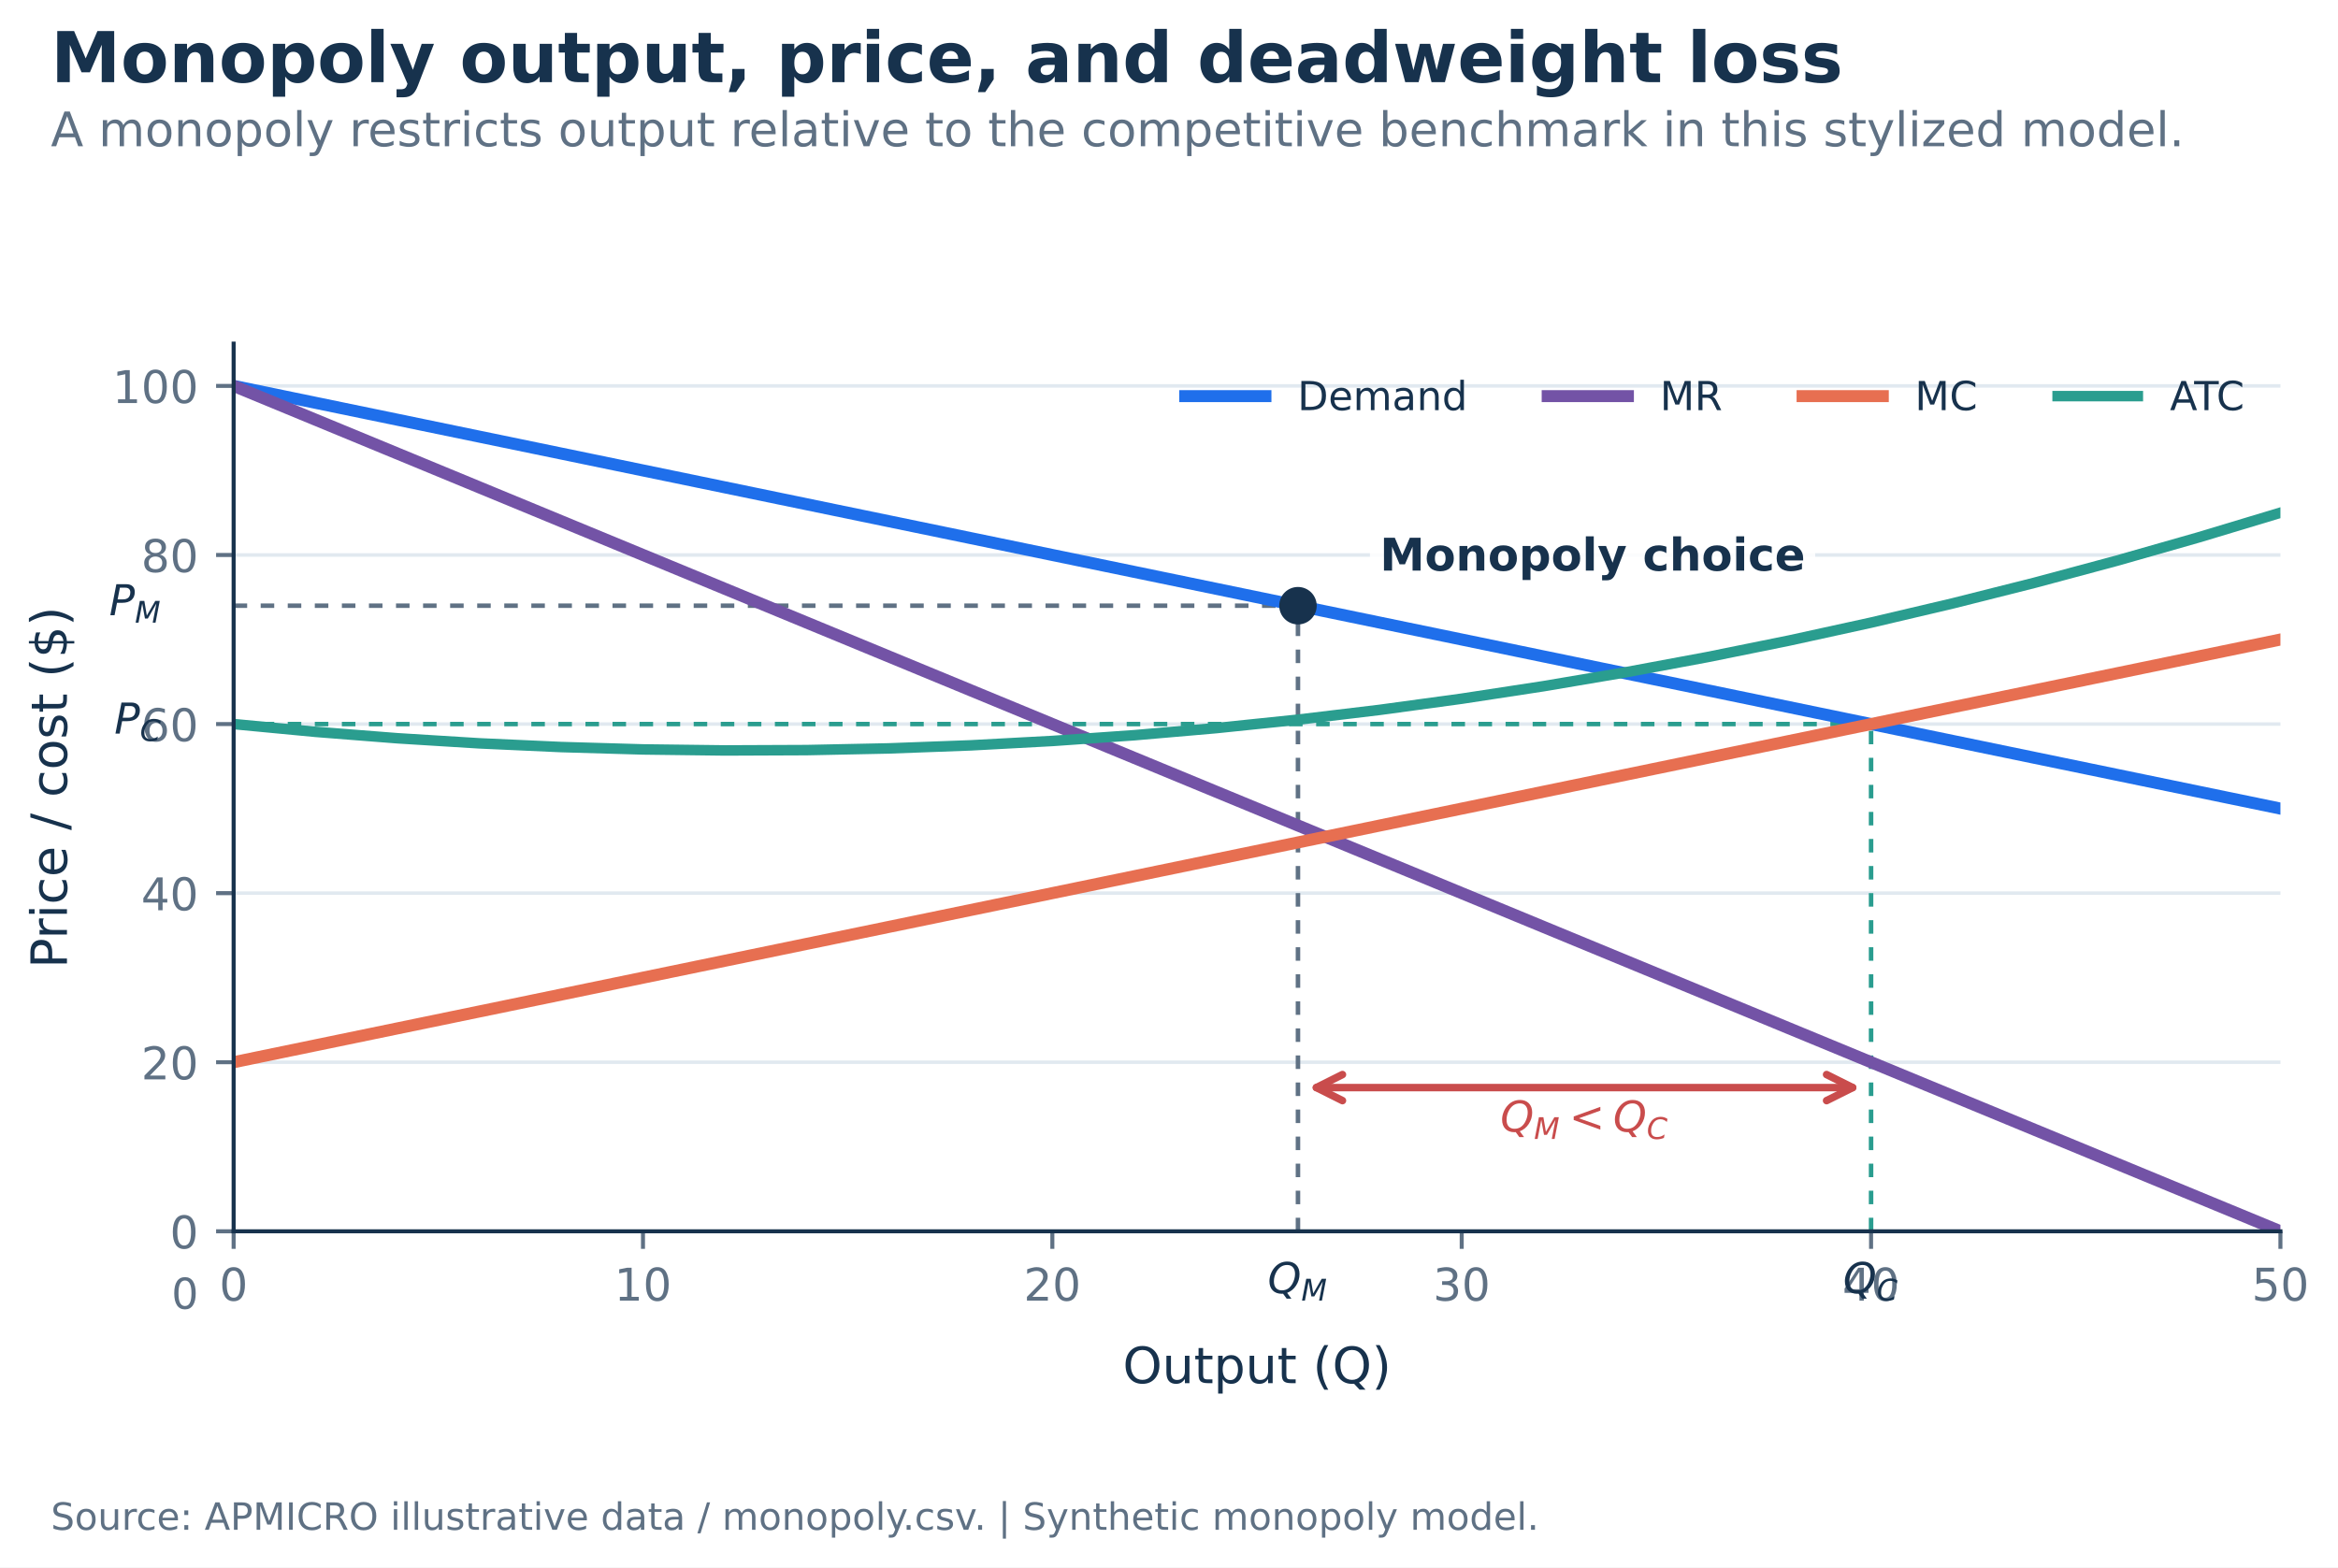
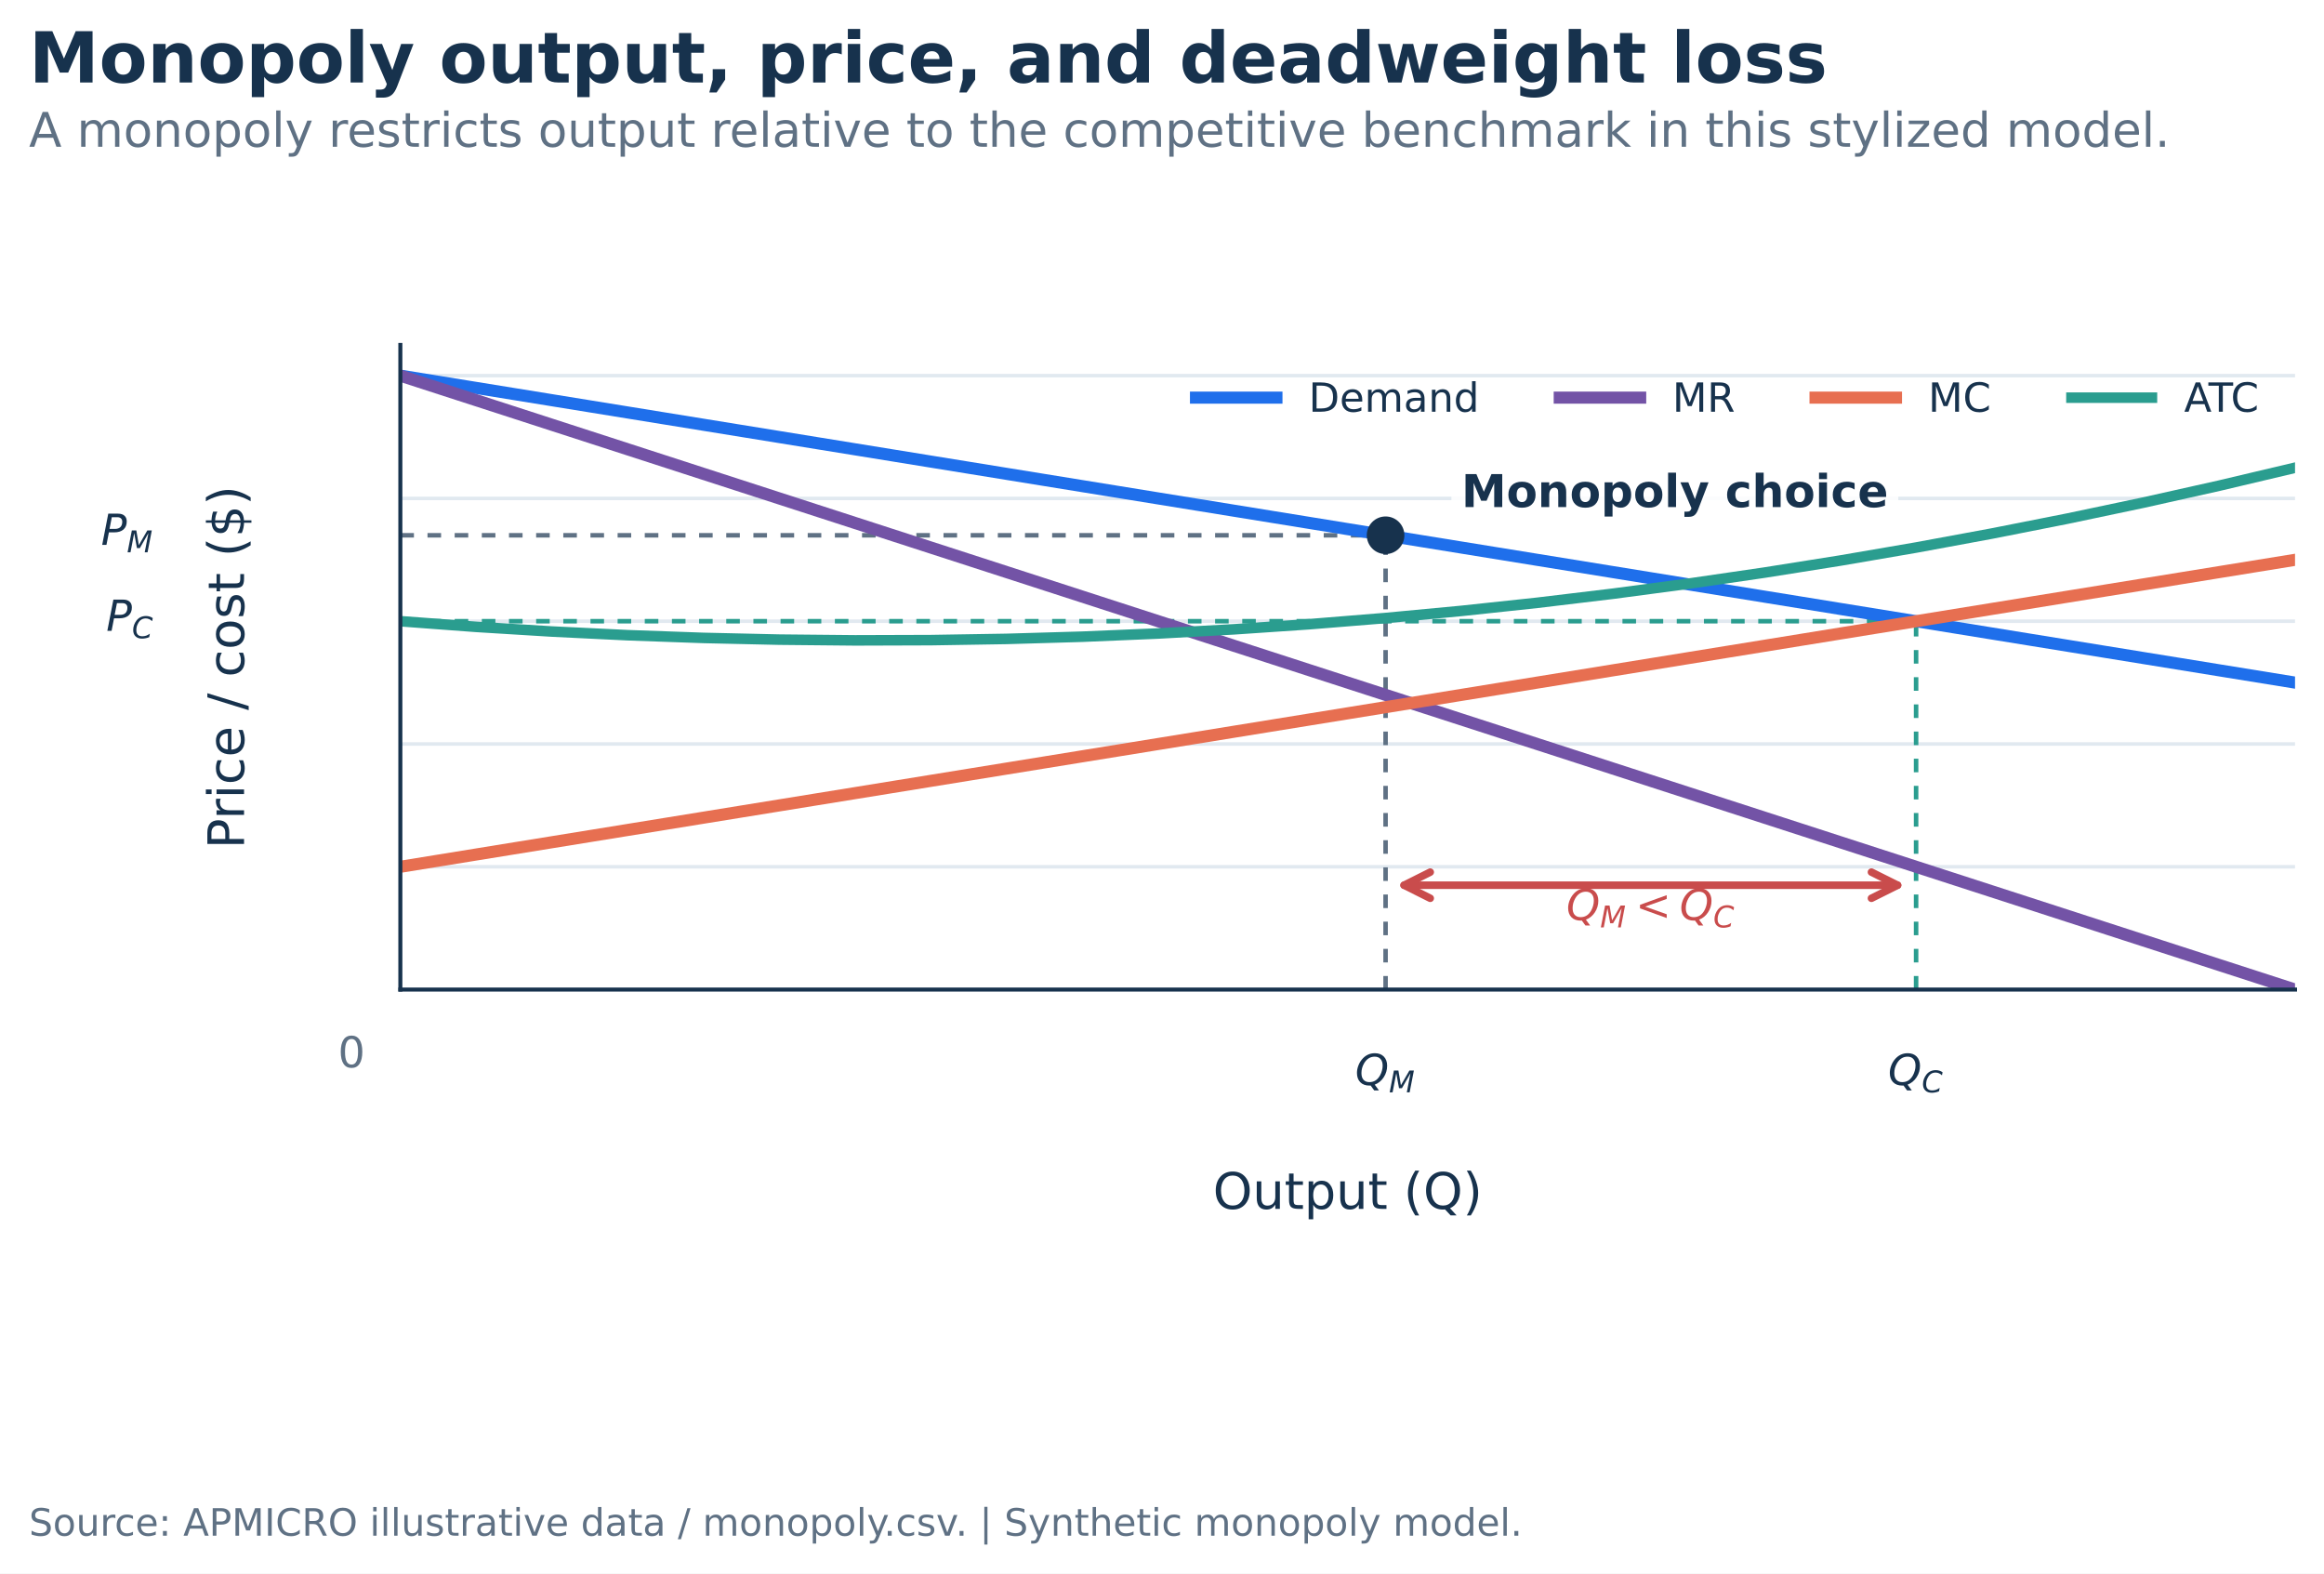
- <svg xmlns="http://www.w3.org/2000/svg" xmlns:xlink="http://www.w3.org/1999/xlink" width="466.514pt" height="312.84pt" viewBox="0 0 466.514 312.84" version="1.1">
+ <svg xmlns="http://www.w3.org/2000/svg" xmlns:xlink="http://www.w3.org/1999/xlink" width="462.096pt" height="312.84pt" viewBox="0 0 462.096 312.84" version="1.1">
  <defs>
    <style type="text/css">*{stroke-linejoin: round; stroke-linecap: butt}</style>
  </defs>
  <g id="figure_1">
    <g id="patch_1">
-       <path d="M 0 312.84  L 466.514 312.84  L 466.514 0  L 0 0  z " style="fill: #ffffff" />
+       <path d="M 0 312.84 L 462.096 312.84 L 462.096 0 L 0 0 z " style="fill: #ffffff" />
    </g>
    <g id="axes_1">
      <g id="patch_2">
-         <path d="M 46.617 245.74  L 455.027 245.74  L 455.027 68.58  L 46.617 68.58  z " style="fill: #ffffff" />
+         <path d="M 79.604 196.74 L 456.336 196.74 L 456.336 68.58 L 79.604 68.58 z " style="fill: #ffffff" />
      </g>
      <g id="matplotlib.axis_1">
        <g id="xtick_1">
-           <g id="line2d_1">
-             <defs>
-               <path id="m15eeff55ad" d="M 0 0  L 0 3.5  " style="stroke: #5f7184; stroke-width: 0.8" />
-             </defs>
-             <g>
-               <use xlink:href="#m15eeff55ad" x="46.617" y="245.74" style="fill: #5f7184; stroke: #5f7184; stroke-width: 0.8" />
-             </g>
-           </g>
-           <g id="text_1">
-             <text style="font-size: 9px; font-family: 'DejaVu Sans'; text-anchor: middle; fill: #5f7184" x="46.617" y="259.579" transform="rotate(-0 46.61688 259.5786)">0</text>
-           </g>
+           <g id="line2d_1" />
        </g>
        <g id="xtick_2">
-           <g id="line2d_2">
-             <g>
-               <use xlink:href="#m15eeff55ad" x="128.299" y="245.74" style="fill: #5f7184; stroke: #5f7184; stroke-width: 0.8" />
-             </g>
-           </g>
-           <g id="text_2">
-             <text style="font-size: 9px; font-family: 'DejaVu Sans'; text-anchor: middle; fill: #5f7184" x="128.299" y="259.579" transform="rotate(-0 128.299 259.5786)">10</text>
-           </g>
+           <g id="line2d_2" />
        </g>
        <g id="xtick_3">
-           <g id="line2d_3">
-             <g>
-               <use xlink:href="#m15eeff55ad" x="209.981" y="245.74" style="fill: #5f7184; stroke: #5f7184; stroke-width: 0.8" />
-             </g>
-           </g>
-           <g id="text_3">
-             <text style="font-size: 9px; font-family: 'DejaVu Sans'; text-anchor: middle; fill: #5f7184" x="209.981" y="259.579" transform="rotate(-0 209.9811 259.5786)">20</text>
-           </g>
+           <g id="line2d_3" />
        </g>
        <g id="xtick_4">
-           <g id="line2d_4">
-             <g>
-               <use xlink:href="#m15eeff55ad" x="291.663" y="245.74" style="fill: #5f7184; stroke: #5f7184; stroke-width: 0.8" />
-             </g>
-           </g>
-           <g id="text_4">
-             <text style="font-size: 9px; font-family: 'DejaVu Sans'; text-anchor: middle; fill: #5f7184" x="291.663" y="259.579" transform="rotate(-0 291.6632 259.5786)">30</text>
-           </g>
+           <g id="line2d_4" />
        </g>
        <g id="xtick_5">
-           <g id="line2d_5">
-             <g>
-               <use xlink:href="#m15eeff55ad" x="373.345" y="245.74" style="fill: #5f7184; stroke: #5f7184; stroke-width: 0.8" />
-             </g>
-           </g>
-           <g id="text_5">
-             <text style="font-size: 9px; font-family: 'DejaVu Sans'; text-anchor: middle; fill: #5f7184" x="373.345" y="259.579" transform="rotate(-0 373.3453 259.5786)">40</text>
-           </g>
+           <g id="line2d_5" />
        </g>
        <g id="xtick_6">
-           <g id="line2d_6">
-             <g>
-               <use xlink:href="#m15eeff55ad" x="455.027" y="245.74" style="fill: #5f7184; stroke: #5f7184; stroke-width: 0.8" />
-             </g>
-           </g>
-           <g id="text_6">
-             <text style="font-size: 9px; font-family: 'DejaVu Sans'; text-anchor: middle; fill: #5f7184" x="455.027" y="259.579" transform="rotate(-0 455.0274 259.5786)">50</text>
-           </g>
-         </g>
-         <g id="text_7">
-           <text style="font-size: 10px; font-family: 'DejaVu Sans'; text-anchor: middle; fill: #17324d" x="250.822" y="276.049" transform="rotate(-0 250.8221 276.0487)">Output (Q)</text>
+           <g id="line2d_6" />
+         </g>
+         <g id="text_1">
+           <text style="font-size: 10px; font-family: 'DejaVu Sans'; text-anchor: middle; fill: #17324d" x="267.97" y="240.338" transform="rotate(-0 267.9702 240.3384)">Output (Q)</text>
        </g>
      </g>
      <g id="matplotlib.axis_2">
        <g id="ytick_1">
          <g id="line2d_7">
-             <path d="M 46.617 245.74  L 455.027 245.74  " clip-path="url(#pc4fada1118)" style="fill: none; stroke: #d9e3ec; stroke-opacity: 0.8; stroke-width: 0.7; stroke-linecap: square" />
-           </g>
-           <g id="line2d_8">
-             <defs>
-               <path id="ma179fa4d4d" d="M 0 0  L -3.5 0  " style="stroke: #5f7184; stroke-width: 0.8" />
-             </defs>
-             <g>
-               <use xlink:href="#ma179fa4d4d" x="46.617" y="245.74" style="fill: #5f7184; stroke: #5f7184; stroke-width: 0.8" />
-             </g>
-           </g>
-           <g id="text_8">
-             <text style="font-size: 9px; font-family: 'DejaVu Sans'; text-anchor: end; fill: #5f7184" x="39.617" y="249.159" transform="rotate(-0 39.61688 249.1593)">0</text>
-           </g>
+             <path d="M 79.604 196.74 L 456.336 196.74 " clip-path="url(#pf7b05a1217)" style="fill: none; stroke: #d9e3ec; stroke-opacity: 0.8; stroke-width: 0.7; stroke-linecap: square" />
+           </g>
+           <g id="line2d_8" />
        </g>
        <g id="ytick_2">
          <g id="line2d_9">
-             <path d="M 46.617 211.995  L 455.027 211.995  " clip-path="url(#pc4fada1118)" style="fill: none; stroke: #d9e3ec; stroke-opacity: 0.8; stroke-width: 0.7; stroke-linecap: square" />
-           </g>
-           <g id="line2d_10">
-             <g>
-               <use xlink:href="#ma179fa4d4d" x="46.617" y="211.995" style="fill: #5f7184; stroke: #5f7184; stroke-width: 0.8" />
-             </g>
-           </g>
-           <g id="text_9">
-             <text style="font-size: 9px; font-family: 'DejaVu Sans'; text-anchor: end; fill: #5f7184" x="39.617" y="215.415" transform="rotate(-0 39.61688 215.4145)">20</text>
-           </g>
+             <path d="M 79.604 172.329 L 456.336 172.329 " clip-path="url(#pf7b05a1217)" style="fill: none; stroke: #d9e3ec; stroke-opacity: 0.8; stroke-width: 0.7; stroke-linecap: square" />
+           </g>
+           <g id="line2d_10" />
        </g>
        <g id="ytick_3">
          <g id="line2d_11">
-             <path d="M 46.617 178.25  L 455.027 178.25  " clip-path="url(#pc4fada1118)" style="fill: none; stroke: #d9e3ec; stroke-opacity: 0.8; stroke-width: 0.7; stroke-linecap: square" />
-           </g>
-           <g id="line2d_12">
-             <g>
-               <use xlink:href="#ma179fa4d4d" x="46.617" y="178.25" style="fill: #5f7184; stroke: #5f7184; stroke-width: 0.8" />
-             </g>
-           </g>
-           <g id="text_10">
-             <text style="font-size: 9px; font-family: 'DejaVu Sans'; text-anchor: end; fill: #5f7184" x="39.617" y="181.67" transform="rotate(-0 39.61688 181.6698)">40</text>
-           </g>
+             <path d="M 79.604 147.917 L 456.336 147.917 " clip-path="url(#pf7b05a1217)" style="fill: none; stroke: #d9e3ec; stroke-opacity: 0.8; stroke-width: 0.7; stroke-linecap: square" />
+           </g>
+           <g id="line2d_12" />
        </g>
        <g id="ytick_4">
          <g id="line2d_13">
-             <path d="M 46.617 144.506  L 455.027 144.506  " clip-path="url(#pc4fada1118)" style="fill: none; stroke: #d9e3ec; stroke-opacity: 0.8; stroke-width: 0.7; stroke-linecap: square" />
-           </g>
-           <g id="line2d_14">
-             <g>
-               <use xlink:href="#ma179fa4d4d" x="46.617" y="144.506" style="fill: #5f7184; stroke: #5f7184; stroke-width: 0.8" />
-             </g>
-           </g>
-           <g id="text_11">
-             <text style="font-size: 9px; font-family: 'DejaVu Sans'; text-anchor: end; fill: #5f7184" x="39.617" y="147.925" transform="rotate(-0 39.61688 147.925)">60</text>
-           </g>
+             <path d="M 79.604 123.506 L 456.336 123.506 " clip-path="url(#pf7b05a1217)" style="fill: none; stroke: #d9e3ec; stroke-opacity: 0.8; stroke-width: 0.7; stroke-linecap: square" />
+           </g>
+           <g id="line2d_14" />
        </g>
        <g id="ytick_5">
          <g id="line2d_15">
-             <path d="M 46.617 110.761  L 455.027 110.761  " clip-path="url(#pc4fada1118)" style="fill: none; stroke: #d9e3ec; stroke-opacity: 0.8; stroke-width: 0.7; stroke-linecap: square" />
-           </g>
-           <g id="line2d_16">
-             <g>
-               <use xlink:href="#ma179fa4d4d" x="46.617" y="110.761" style="fill: #5f7184; stroke: #5f7184; stroke-width: 0.8" />
-             </g>
-           </g>
-           <g id="text_12">
-             <text style="font-size: 9px; font-family: 'DejaVu Sans'; text-anchor: end; fill: #5f7184" x="39.617" y="114.18" transform="rotate(-0 39.61688 114.1802)">80</text>
-           </g>
+             <path d="M 79.604 99.094 L 456.336 99.094 " clip-path="url(#pf7b05a1217)" style="fill: none; stroke: #d9e3ec; stroke-opacity: 0.8; stroke-width: 0.7; stroke-linecap: square" />
+           </g>
+           <g id="line2d_16" />
        </g>
        <g id="ytick_6">
          <g id="line2d_17">
-             <path d="M 46.617 77.016  L 455.027 77.016  " clip-path="url(#pc4fada1118)" style="fill: none; stroke: #d9e3ec; stroke-opacity: 0.8; stroke-width: 0.7; stroke-linecap: square" />
-           </g>
-           <g id="line2d_18">
-             <g>
-               <use xlink:href="#ma179fa4d4d" x="46.617" y="77.016" style="fill: #5f7184; stroke: #5f7184; stroke-width: 0.8" />
-             </g>
-           </g>
-           <g id="text_13">
-             <text style="font-size: 9px; font-family: 'DejaVu Sans'; text-anchor: end; fill: #5f7184" x="39.617" y="80.435" transform="rotate(-0 39.61688 80.43549)">100</text>
-           </g>
-         </g>
-         <g id="text_14">
-           <text style="font-size: 10px; font-family: 'DejaVu Sans'; text-anchor: middle; fill: #17324d" x="13.358" y="157.16" transform="rotate(-90 13.35844 157.16)">Price / cost ($)</text>
+             <path d="M 79.604 74.683 L 456.336 74.683 " clip-path="url(#pf7b05a1217)" style="fill: none; stroke: #d9e3ec; stroke-opacity: 0.8; stroke-width: 0.7; stroke-linecap: square" />
+           </g>
+           <g id="line2d_18" />
+         </g>
+         <g id="text_2">
+           <text style="font-size: 10px; font-family: 'DejaVu Sans'; text-anchor: middle; fill: #17324d" x="48.525" y="132.66" transform="rotate(-90 48.52473 132.66)">Price / cost ($)</text>
        </g>
      </g>
      <g id="line2d_19">
-         <path d="M 258.99 245.74  L 258.99 120.884  " clip-path="url(#pc4fada1118)" style="fill: none; stroke-dasharray: 2.7,2.7; stroke-dashoffset: 0; stroke: #5f7184; stroke-width: 0.9" />
+         <path d="M 275.505 196.74 L 275.505 106.418 " clip-path="url(#pf7b05a1217)" style="fill: none; stroke-dasharray: 2.7,2.7; stroke-dashoffset: 0; stroke: #5f7184; stroke-width: 0.9" />
      </g>
      <g id="line2d_20">
-         <path d="M 46.617 120.884  L 258.99 120.884  " clip-path="url(#pc4fada1118)" style="fill: none; stroke-dasharray: 2.7,2.7; stroke-dashoffset: 0; stroke: #5f7184; stroke-width: 0.9" />
+         <path d="M 79.604 106.418 L 275.505 106.418 " clip-path="url(#pf7b05a1217)" style="fill: none; stroke-dasharray: 2.7,2.7; stroke-dashoffset: 0; stroke: #5f7184; stroke-width: 0.9" />
      </g>
      <g id="line2d_21">
-         <path d="M 373.345 245.74  L 373.345 144.506  " clip-path="url(#pc4fada1118)" style="fill: none; stroke-dasharray: 2.7,2.7; stroke-dashoffset: 0; stroke: #2a9d8f; stroke-width: 0.9" />
+         <path d="M 380.99 196.74 L 380.99 123.506 " clip-path="url(#pf7b05a1217)" style="fill: none; stroke-dasharray: 2.7,2.7; stroke-dashoffset: 0; stroke: #2a9d8f; stroke-width: 0.9" />
      </g>
      <g id="line2d_22">
-         <path d="M 46.617 144.506  L 373.345 144.506  " clip-path="url(#pc4fada1118)" style="fill: none; stroke-dasharray: 2.7,2.7; stroke-dashoffset: 0; stroke: #2a9d8f; stroke-width: 0.9" />
+         <path d="M 79.604 123.506 L 380.99 123.506 " clip-path="url(#pf7b05a1217)" style="fill: none; stroke-dasharray: 2.7,2.7; stroke-dashoffset: 0; stroke: #2a9d8f; stroke-width: 0.9" />
      </g>
      <g id="line2d_23">
-         <path d="M 46.617 77.016  L 62.953 80.391  L 79.29 83.765  L 95.626 87.14  L 111.963 90.514  L 128.299 93.889  L 144.635 97.263  L 160.972 100.638  L 177.308 104.012  L 193.645 107.386  L 209.981 110.761  L 226.317 114.135  L 242.654 117.51  L 258.99 120.884  L 275.327 124.259  L 291.663 127.633  L 308 131.008  L 324.336 134.382  L 340.672 137.757  L 357.009 141.131  L 373.345 144.506  L 389.682 147.88  L 406.018 151.255  L 422.355 154.629  L 438.691 158.004  L 455.027 161.378  " clip-path="url(#pc4fada1118)" style="fill: none; stroke: #1f6feb; stroke-width: 2.4; stroke-linecap: square" />
+         <path d="M 79.604 74.683 L 94.674 77.124 L 109.743 79.565 L 124.812 82.006 L 139.881 84.447 L 154.951 86.889 L 170.02 89.33 L 185.089 91.771 L 200.159 94.212 L 215.228 96.653 L 230.297 99.094 L 245.366 101.535 L 260.436 103.977 L 275.505 106.418 L 290.574 108.859 L 305.643 111.3 L 320.713 113.741 L 335.782 116.182 L 350.851 118.623 L 365.92 121.065 L 380.99 123.506 L 396.059 125.947 L 411.128 128.388 L 426.197 130.829 L 441.267 133.27 L 456.336 135.711 " clip-path="url(#pf7b05a1217)" style="fill: none; stroke: #1f6feb; stroke-width: 2.4; stroke-linecap: square" />
      </g>
      <g id="line2d_24">
-         <path d="M 46.617 77.016  L 62.953 83.765  L 79.29 90.514  L 95.626 97.263  L 111.963 104.012  L 128.299 110.761  L 144.635 117.51  L 160.972 124.259  L 177.308 131.008  L 193.645 137.757  L 209.981 144.506  L 226.317 151.255  L 242.654 158.004  L 258.99 164.753  L 275.327 171.502  L 291.663 178.25  L 308 184.999  L 324.336 191.748  L 340.672 198.497  L 357.009 205.246  L 373.345 211.995  L 389.682 218.744  L 406.018 225.493  L 422.355 232.242  L 438.691 238.991  L 455.027 245.74  " clip-path="url(#pc4fada1118)" style="fill: none; stroke: #7353a6; stroke-width: 2.4; stroke-linecap: square" />
+         <path d="M 79.604 74.683 L 94.674 79.565 L 109.743 84.447 L 124.812 89.33 L 139.881 94.212 L 154.951 99.094 L 170.02 103.977 L 185.089 108.859 L 200.159 113.741 L 215.228 118.623 L 230.297 123.506 L 245.366 128.388 L 260.436 133.27 L 275.505 138.153 L 290.574 143.035 L 305.643 147.917 L 320.713 152.799 L 335.782 157.682 L 350.851 162.564 L 365.92 167.446 L 380.99 172.329 L 396.059 177.211 L 411.128 182.093 L 426.197 186.975 L 441.267 191.858 L 456.336 196.74 " clip-path="url(#pf7b05a1217)" style="fill: none; stroke: #7353a6; stroke-width: 2.4; stroke-linecap: square" />
      </g>
      <g id="line2d_25">
-         <path d="M 46.617 211.995  L 62.953 208.621  L 79.29 205.246  L 95.626 201.872  L 111.963 198.497  L 128.299 195.123  L 144.635 191.748  L 160.972 188.374  L 177.308 184.999  L 193.645 181.625  L 209.981 178.25  L 226.317 174.876  L 242.654 171.502  L 258.99 168.127  L 275.327 164.753  L 291.663 161.378  L 308 158.004  L 324.336 154.629  L 340.672 151.255  L 357.009 147.88  L 373.345 144.506  L 389.682 141.131  L 406.018 137.757  L 422.355 134.382  L 438.691 131.008  L 455.027 127.633  " clip-path="url(#pc4fada1118)" style="fill: none; stroke: #e76f51; stroke-width: 2.4; stroke-linecap: square" />
+         <path d="M 79.604 172.329 L 94.674 169.887 L 109.743 167.446 L 124.812 165.005 L 139.881 162.564 L 154.951 160.123 L 170.02 157.682 L 185.089 155.241 L 200.159 152.799 L 215.228 150.358 L 230.297 147.917 L 245.366 145.476 L 260.436 143.035 L 275.505 140.594 L 290.574 138.153 L 305.643 135.711 L 320.713 133.27 L 335.782 130.829 L 350.851 128.388 L 365.92 125.947 L 380.99 123.506 L 396.059 121.065 L 411.128 118.623 L 426.197 116.182 L 441.267 113.741 L 456.336 111.3 " clip-path="url(#pf7b05a1217)" style="fill: none; stroke: #e76f51; stroke-width: 2.4; stroke-linecap: square" />
      </g>
      <g id="line2d_26">
-         <path d="M 46.617 144.506  L 62.953 146.058  L 79.29 147.34  L 95.626 148.353  L 111.963 149.095  L 128.299 149.567  L 144.635 149.77  L 160.972 149.702  L 177.308 149.365  L 193.645 148.758  L 209.981 147.88  L 226.317 146.733  L 242.654 145.316  L 258.99 143.628  L 275.327 141.671  L 291.663 139.444  L 308 136.947  L 324.336 134.18  L 340.672 131.143  L 357.009 127.836  L 373.345 124.259  L 389.682 120.412  L 406.018 116.295  L 422.355 111.908  L 438.691 107.251  L 455.027 102.325  " clip-path="url(#pc4fada1118)" style="fill: none; stroke: #2a9d8f; stroke-width: 2.1; stroke-linecap: square" />
+         <path d="M 79.604 123.506 L 94.674 124.629 L 109.743 125.556 L 124.812 126.289 L 139.881 126.826 L 154.951 127.167 L 170.02 127.314 L 185.089 127.265 L 200.159 127.021 L 215.228 126.582 L 230.297 125.947 L 245.366 125.117 L 260.436 124.092 L 275.505 122.871 L 290.574 121.455 L 305.643 119.844 L 320.713 118.038 L 335.782 116.036 L 350.851 113.839 L 365.92 111.446 L 380.99 108.859 L 396.059 106.076 L 411.128 103.098 L 426.197 99.924 L 441.267 96.555 L 456.336 92.991 " clip-path="url(#pf7b05a1217)" style="fill: none; stroke: #2a9d8f; stroke-width: 2.1; stroke-linecap: square" />
      </g>
      <g id="patch_3">
-         <path d="M 46.617 245.74  L 46.617 68.58  " style="fill: none; stroke: #17324d; stroke-width: 0.8; stroke-linejoin: miter; stroke-linecap: square" />
+         <path d="M 79.604 196.74 L 79.604 68.58 " style="fill: none; stroke: #17324d; stroke-width: 0.8; stroke-linejoin: miter; stroke-linecap: square" />
      </g>
      <g id="patch_4">
-         <path d="M 46.617 245.74  L 455.027 245.74  " style="fill: none; stroke: #17324d; stroke-width: 0.8; stroke-linejoin: miter; stroke-linecap: square" />
-       </g>
-       <g id="text_15">
-         <g style="fill: #17324d" transform="translate(252.9553 258.3993)">
+         <path d="M 79.604 196.74 L 456.336 196.74 " style="fill: none; stroke: #17324d; stroke-width: 0.8; stroke-linejoin: miter; stroke-linecap: square" />
+       </g>
+       <g id="text_3">
+         <g style="fill: #17324d" transform="translate(269.4698 216.0147)">
          <text>
            <tspan x="0" y="-0.312" style="font-style: oblique; font-size: 8.5px; font-family: 'DejaVu Sans'; fill: #17324d">Q</tspan>
            <tspan x="6.69" y="1.164" style="font-style: oblique; font-size: 5.95px; font-family: 'DejaVu Sans'; fill: #17324d">M</tspan>
          </text>
        </g>
      </g>
-       <g id="text_16">
-         <g style="fill: #17324d" transform="translate(21.78251 123.2298)">
+       <g id="text_4">
+         <g style="fill: #17324d" transform="translate(20.08932 108.7632)">
          <text>
            <tspan x="0" y="-0.438" style="font-style: oblique; font-size: 8.5px; font-family: 'DejaVu Sans'; fill: #17324d">P</tspan>
            <tspan x="5.126" y="1.039" style="font-style: oblique; font-size: 5.95px; font-family: 'DejaVu Sans'; fill: #17324d">M</tspan>
          </text>
        </g>
      </g>
-       <g id="text_17">
+       <g id="text_5">
        <g id="patch_5">
-           <path d="M 275.327 117.803  L 360.218 117.803  Q 362.198 117.803 362.198 115.823  L 362.198 107.042  Q 362.198 105.062 360.218 105.062  L 275.327 105.062  Q 273.347 105.062 273.347 107.042  L 273.347 115.823  Q 273.347 117.803 275.327 117.803  z " style="fill: #ffffff; opacity: 0.85" />
-         </g>
-         <text style="font-weight: 700; font-size: 9px; font-family: 'DejaVu Sans'; text-anchor: start; fill: #17324d" x="275.327" y="113.881" transform="rotate(-0 275.3268 113.8806)">Monopoly choice</text>
-       </g>
-       <g id="text_18">
-         <g style="fill: #17324d" transform="translate(367.7778 258.3993)">
+           <path d="M 290.574 104.736 L 375.465 104.736 Q 377.445 104.736 377.445 102.756 L 377.445 93.975 Q 377.445 91.995 375.465 91.995 L 290.574 91.995 Q 288.594 91.995 288.594 93.975 L 288.594 102.756 Q 288.594 104.736 290.574 104.736 z " style="fill: #ffffff; opacity: 0.85" />
+         </g>
+         <text style="font-weight: 700; font-size: 9px; font-family: 'DejaVu Sans'; text-anchor: start; fill: #17324d" x="290.574" y="100.814" transform="rotate(-0 290.5741 100.814)">Monopoly choice</text>
+       </g>
+       <g id="text_6">
+         <g style="fill: #17324d" transform="translate(375.4222 216.0147)">
          <text>
            <tspan x="0" y="-0.312" style="font-style: oblique; font-size: 8.5px; font-family: 'DejaVu Sans'; fill: #17324d">Q</tspan>
            <tspan x="6.69" y="1.164" style="font-style: oblique; font-size: 5.95px; font-family: 'DejaVu Sans'; fill: #17324d">C</tspan>
          </text>
        </g>
      </g>
-       <g id="text_19">
-         <g style="fill: #17324d" transform="translate(22.80251 146.8512)">
+       <g id="text_7">
+         <g style="fill: #17324d" transform="translate(21.10932 125.8512)">
          <text>
            <tspan x="0" y="-0.438" style="font-style: oblique; font-size: 8.5px; font-family: 'DejaVu Sans'; fill: #17324d">P</tspan>
            <tspan x="5.126" y="1.039" style="font-style: oblique; font-size: 5.95px; font-family: 'DejaVu Sans'; fill: #17324d">C</tspan>
          </text>
        </g>
      </g>
-       <g id="text_20">
+       <g id="text_8">
        <g id="patch_6">
-           <path d="M 299.38 229.789  L 332.955 229.789  Q 334.825 229.789 334.825 227.919  L 334.825 219.693  Q 334.825 217.823 332.955 217.823  L 299.38 217.823  Q 297.51 217.823 297.51 219.693  L 297.51 227.919  Q 297.51 229.789 299.38 229.789  z " style="fill: #ffffff; opacity: 0.85" />
-         </g>
-         <g style="fill: #c94c4c" transform="translate(299.3803 226.1514)">
+           <path d="M 311.46 186.856 L 345.035 186.856 Q 346.905 186.856 346.905 184.986 L 346.905 176.759 Q 346.905 174.889 345.035 174.889 L 311.46 174.889 Q 309.59 174.889 309.59 176.759 L 309.59 184.986 Q 309.59 186.856 311.46 186.856 z " style="fill: #ffffff; opacity: 0.85" />
+         </g>
+         <g style="fill: #c94c4c" transform="translate(311.4598 183.218)">
          <text>
            <tspan x="0" y="-0.312" style="font-style: oblique; font-size: 8.5px; font-family: 'DejaVu Sans'; fill: #c94c4c">Q</tspan>
            <tspan x="22.504" y="-0.312" style="font-style: oblique; font-size: 8.5px; font-family: 'DejaVu Sans'; fill: #c94c4c">Q</tspan>
            <tspan x="6.69" y="1.164" style="font-style: oblique; font-size: 5.95px; font-family: 'DejaVu Sans'; fill: #c94c4c">M</tspan>
            <tspan x="29.195" y="1.164" style="font-style: oblique; font-size: 5.95px; font-family: 'DejaVu Sans'; fill: #c94c4c">C</tspan>
            <tspan x="13.726" y="-0.312" style="font-size: 8.5px; font-family: 'DejaVu Sans'; fill: #c94c4c">&lt;</tspan>
          </text>
        </g>
      </g>
-       <g id="text_21">
-         <text style="font-size: 8.5px; font-family: 'DejaVu Sans'; text-anchor: end; fill: #5f7184" x="39.617" y="261.199" transform="rotate(-0 39.61688 261.1987)">0</text>
+       <g id="text_9">
+         <text style="font-size: 8.5px; font-family: 'DejaVu Sans'; text-anchor: end; fill: #5f7184" x="72.604" y="212.199" transform="rotate(-0 72.60442 212.1987)">0</text>
      </g>
      <g id="PathCollection_1">
        <defs>
-           <path id="m05a65dd7da" d="M 0 3.24  C 0.859 3.24 1.684 2.899 2.291 2.291  C 2.899 1.684 3.24 0.859 3.24 0  C 3.24 -0.859 2.899 -1.684 2.291 -2.291  C 1.684 -2.899 0.859 -3.24 0 -3.24  C -0.859 -3.24 -1.684 -2.899 -2.291 -2.291  C -2.899 -1.684 -3.24 -0.859 -3.24 0  C -3.24 0.859 -2.899 1.684 -2.291 2.291  C -1.684 2.899 -0.859 3.24 0 3.24  z " style="stroke: #17324d" />
+           <path id="m936097338e" d="M 0 3.24 C 0.859 3.24 1.684 2.899 2.291 2.291 C 2.899 1.684 3.24 0.859 3.24 0 C 3.24 -0.859 2.899 -1.684 2.291 -2.291 C 1.684 -2.899 0.859 -3.24 0 -3.24 C -0.859 -3.24 -1.684 -2.899 -2.291 -2.291 C -2.899 -1.684 -3.24 -0.859 -3.24 0 C -3.24 0.859 -2.899 1.684 -2.291 2.291 C -1.684 2.899 -0.859 3.24 0 3.24 z " style="stroke: #17324d" />
        </defs>
-         <g clip-path="url(#pc4fada1118)">
-           <use xlink:href="#m05a65dd7da" x="258.99" y="120.884" style="fill: #17324d; stroke: #17324d" />
+         <g clip-path="url(#pf7b05a1217)">
+           <use xlink:href="#m936097338e" x="275.505" y="106.418" style="fill: #17324d; stroke: #17324d" />
        </g>
      </g>
      <g id="legend_1">
        <g id="line2d_27">
-           <path d="M 236.496 79.059  L 244.496 79.059  L 252.496 79.059  " style="fill: none; stroke: #1f6feb; stroke-width: 2.4; stroke-linecap: square" />
-         </g>
-         <g id="text_22">
-           <text style="font-size: 8px; font-family: 'DejaVu Sans'; text-anchor: start; fill: #17324d" x="258.896" y="81.859" transform="rotate(-0 258.8961 81.85875)">Demand</text>
+           <path d="M 237.805 79.059 L 245.805 79.059 L 253.805 79.059 " style="fill: none; stroke: #1f6feb; stroke-width: 2.4; stroke-linecap: square" />
+         </g>
+         <g id="text_10">
+           <text style="font-size: 8px; font-family: 'DejaVu Sans'; text-anchor: start; fill: #17324d" x="260.205" y="81.859" transform="rotate(-0 260.2047 81.85875)">Demand</text>
        </g>
        <g id="line2d_28">
-           <path d="M 308.822 79.059  L 316.822 79.059  L 324.822 79.059  " style="fill: none; stroke: #7353a6; stroke-width: 2.4; stroke-linecap: square" />
-         </g>
-         <g id="text_23">
-           <text style="font-size: 8px; font-family: 'DejaVu Sans'; text-anchor: start; fill: #17324d" x="331.222" y="81.859" transform="rotate(-0 331.2224 81.85875)">MR</text>
+           <path d="M 310.131 79.059 L 318.131 79.059 L 326.131 79.059 " style="fill: none; stroke: #7353a6; stroke-width: 2.4; stroke-linecap: square" />
+         </g>
+         <g id="text_11">
+           <text style="font-size: 8px; font-family: 'DejaVu Sans'; text-anchor: start; fill: #17324d" x="332.531" y="81.859" transform="rotate(-0 332.531 81.85875)">MR</text>
        </g>
        <g id="line2d_29">
-           <path d="M 359.684 79.059  L 367.684 79.059  L 375.684 79.059  " style="fill: none; stroke: #e76f51; stroke-width: 2.4; stroke-linecap: square" />
-         </g>
-         <g id="text_24">
-           <text style="font-size: 8px; font-family: 'DejaVu Sans'; text-anchor: start; fill: #17324d" x="382.084" y="81.859" transform="rotate(-0 382.0836 81.85875)">MC</text>
+           <path d="M 360.992 79.059 L 368.992 79.059 L 376.992 79.059 " style="fill: none; stroke: #e76f51; stroke-width: 2.4; stroke-linecap: square" />
+         </g>
+         <g id="text_12">
+           <text style="font-size: 8px; font-family: 'DejaVu Sans'; text-anchor: start; fill: #17324d" x="383.392" y="81.859" transform="rotate(-0 383.3922 81.85875)">MC</text>
        </g>
        <g id="line2d_30">
-           <path d="M 410.572 79.059  L 418.572 79.059  L 426.572 79.059  " style="fill: none; stroke: #2a9d8f; stroke-width: 2.1; stroke-linecap: square" />
-         </g>
-         <g id="text_25">
-           <text style="font-size: 8px; font-family: 'DejaVu Sans'; text-anchor: start; fill: #17324d" x="432.972" y="81.859" transform="rotate(-0 432.9724 81.85875)">ATC</text>
+           <path d="M 411.881 79.059 L 419.881 79.059 L 427.881 79.059 " style="fill: none; stroke: #2a9d8f; stroke-width: 2.1; stroke-linecap: square" />
+         </g>
+         <g id="text_13">
+           <text style="font-size: 8px; font-family: 'DejaVu Sans'; text-anchor: start; fill: #17324d" x="434.281" y="81.859" transform="rotate(-0 434.281 81.85875)">ATC</text>
        </g>
      </g>
      <g id="patch_7">
-         <path d="M 369.669 217.057  Q 316.167 217.057 262.666 217.057  " style="fill: none; stroke: #c94c4c; stroke-width: 1.5; stroke-linecap: round" />
-         <path d="M 364.469 214.457  L 369.669 217.057  L 364.469 219.657  " style="fill: none; stroke: #c94c4c; stroke-width: 1.5; stroke-linecap: round" />
-         <path d="M 267.866 219.657  L 262.666 217.057  L 267.866 214.457  " style="fill: none; stroke: #c94c4c; stroke-width: 1.5; stroke-linecap: round" />
-       </g>
-     </g>
-     <g id="text_26">
-       <text style="font-weight: 700; font-size: 14px; font-family: 'DejaVu Sans'; text-anchor: start; fill: #17324d" x="10.144" y="16.398" transform="rotate(-0 10.14387 16.39781)">Monopoly output, price, and deadweight loss</text>
-     </g>
-     <g id="text_27">
-       <text style="font-size: 9.5px; font-family: 'DejaVu Sans'; text-anchor: start; fill: #5f7184" x="10.144" y="29.179" transform="rotate(-0 10.14387 29.17852)">A monopoly restricts output relative to the competitive benchmark in this stylized model.</text>
-     </g>
-     <g id="text_28">
-       <text style="font-size: 7.5px; font-family: 'DejaVu Sans'; text-anchor: start; fill: #5f7184" x="10.144" y="305.312" transform="rotate(-0 10.14387 305.3116)">Source: APMICRO illustrative data / monopoly.csv.  |  Synthetic monopoly model.</text>
+         <path d="M 377.314 175.99 Q 328.247 175.99 279.181 175.99 " style="fill: none; stroke: #c94c4c; stroke-width: 1.5; stroke-linecap: round" />
+         <path d="M 372.114 173.39 L 377.314 175.99 L 372.114 178.59 " style="fill: none; stroke: #c94c4c; stroke-width: 1.5; stroke-linecap: round" />
+         <path d="M 284.381 178.59 L 279.181 175.99 L 284.381 173.39 " style="fill: none; stroke: #c94c4c; stroke-width: 1.5; stroke-linecap: round" />
+       </g>
+     </g>
+     <g id="text_14">
+       <text style="font-weight: 700; font-size: 14px; font-family: 'DejaVu Sans'; text-anchor: start; fill: #17324d" x="5.76" y="16.398" transform="rotate(-0 5.76 16.39781)">Monopoly output, price, and deadweight loss</text>
+     </g>
+     <g id="text_15">
+       <text style="font-size: 9.5px; font-family: 'DejaVu Sans'; text-anchor: start; fill: #5f7184" x="5.76" y="29.179" transform="rotate(-0 5.76 29.17852)">A monopoly restricts output relative to the competitive benchmark in this stylized model.</text>
+     </g>
+     <g id="text_16">
+       <text style="font-size: 7.5px; font-family: 'DejaVu Sans'; text-anchor: start; fill: #5f7184" x="5.76" y="305.312" transform="rotate(-0 5.76 305.3116)">Source: APMICRO illustrative data / monopoly.csv.  |  Synthetic monopoly model.</text>
    </g>
  </g>
  <defs>
-     <clipPath id="pc4fada1118">
-       <rect x="46.617" y="68.58" width="408.411" height="177.16" />
+     <clipPath id="pf7b05a1217">
+       <rect x="79.604" y="68.58" width="376.732" height="128.16" />
    </clipPath>
  </defs>
</svg>
